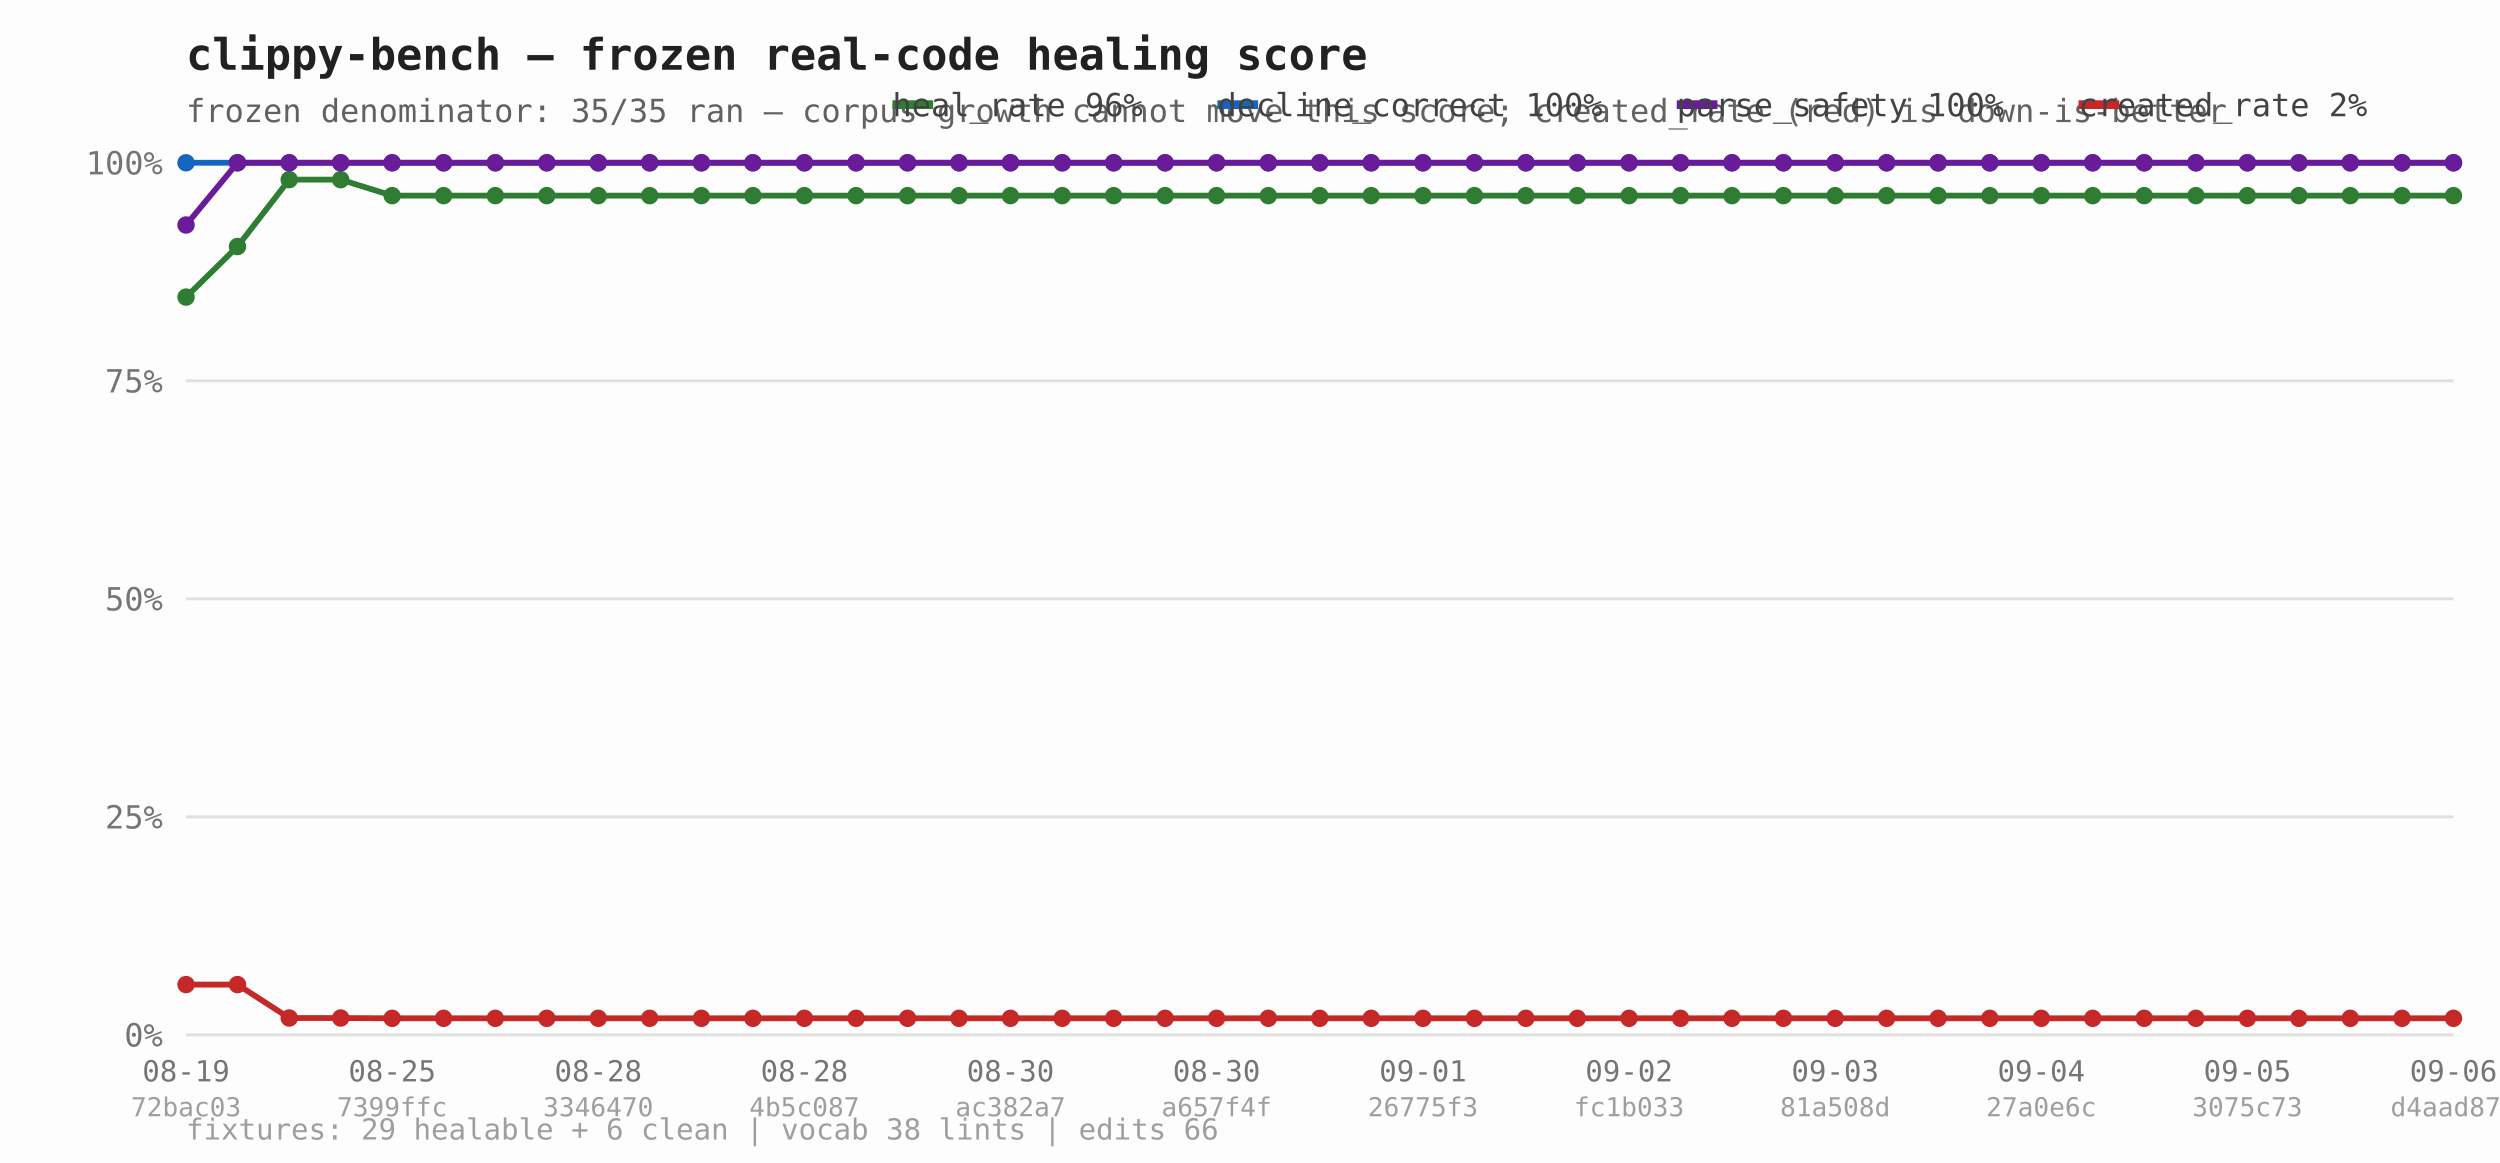
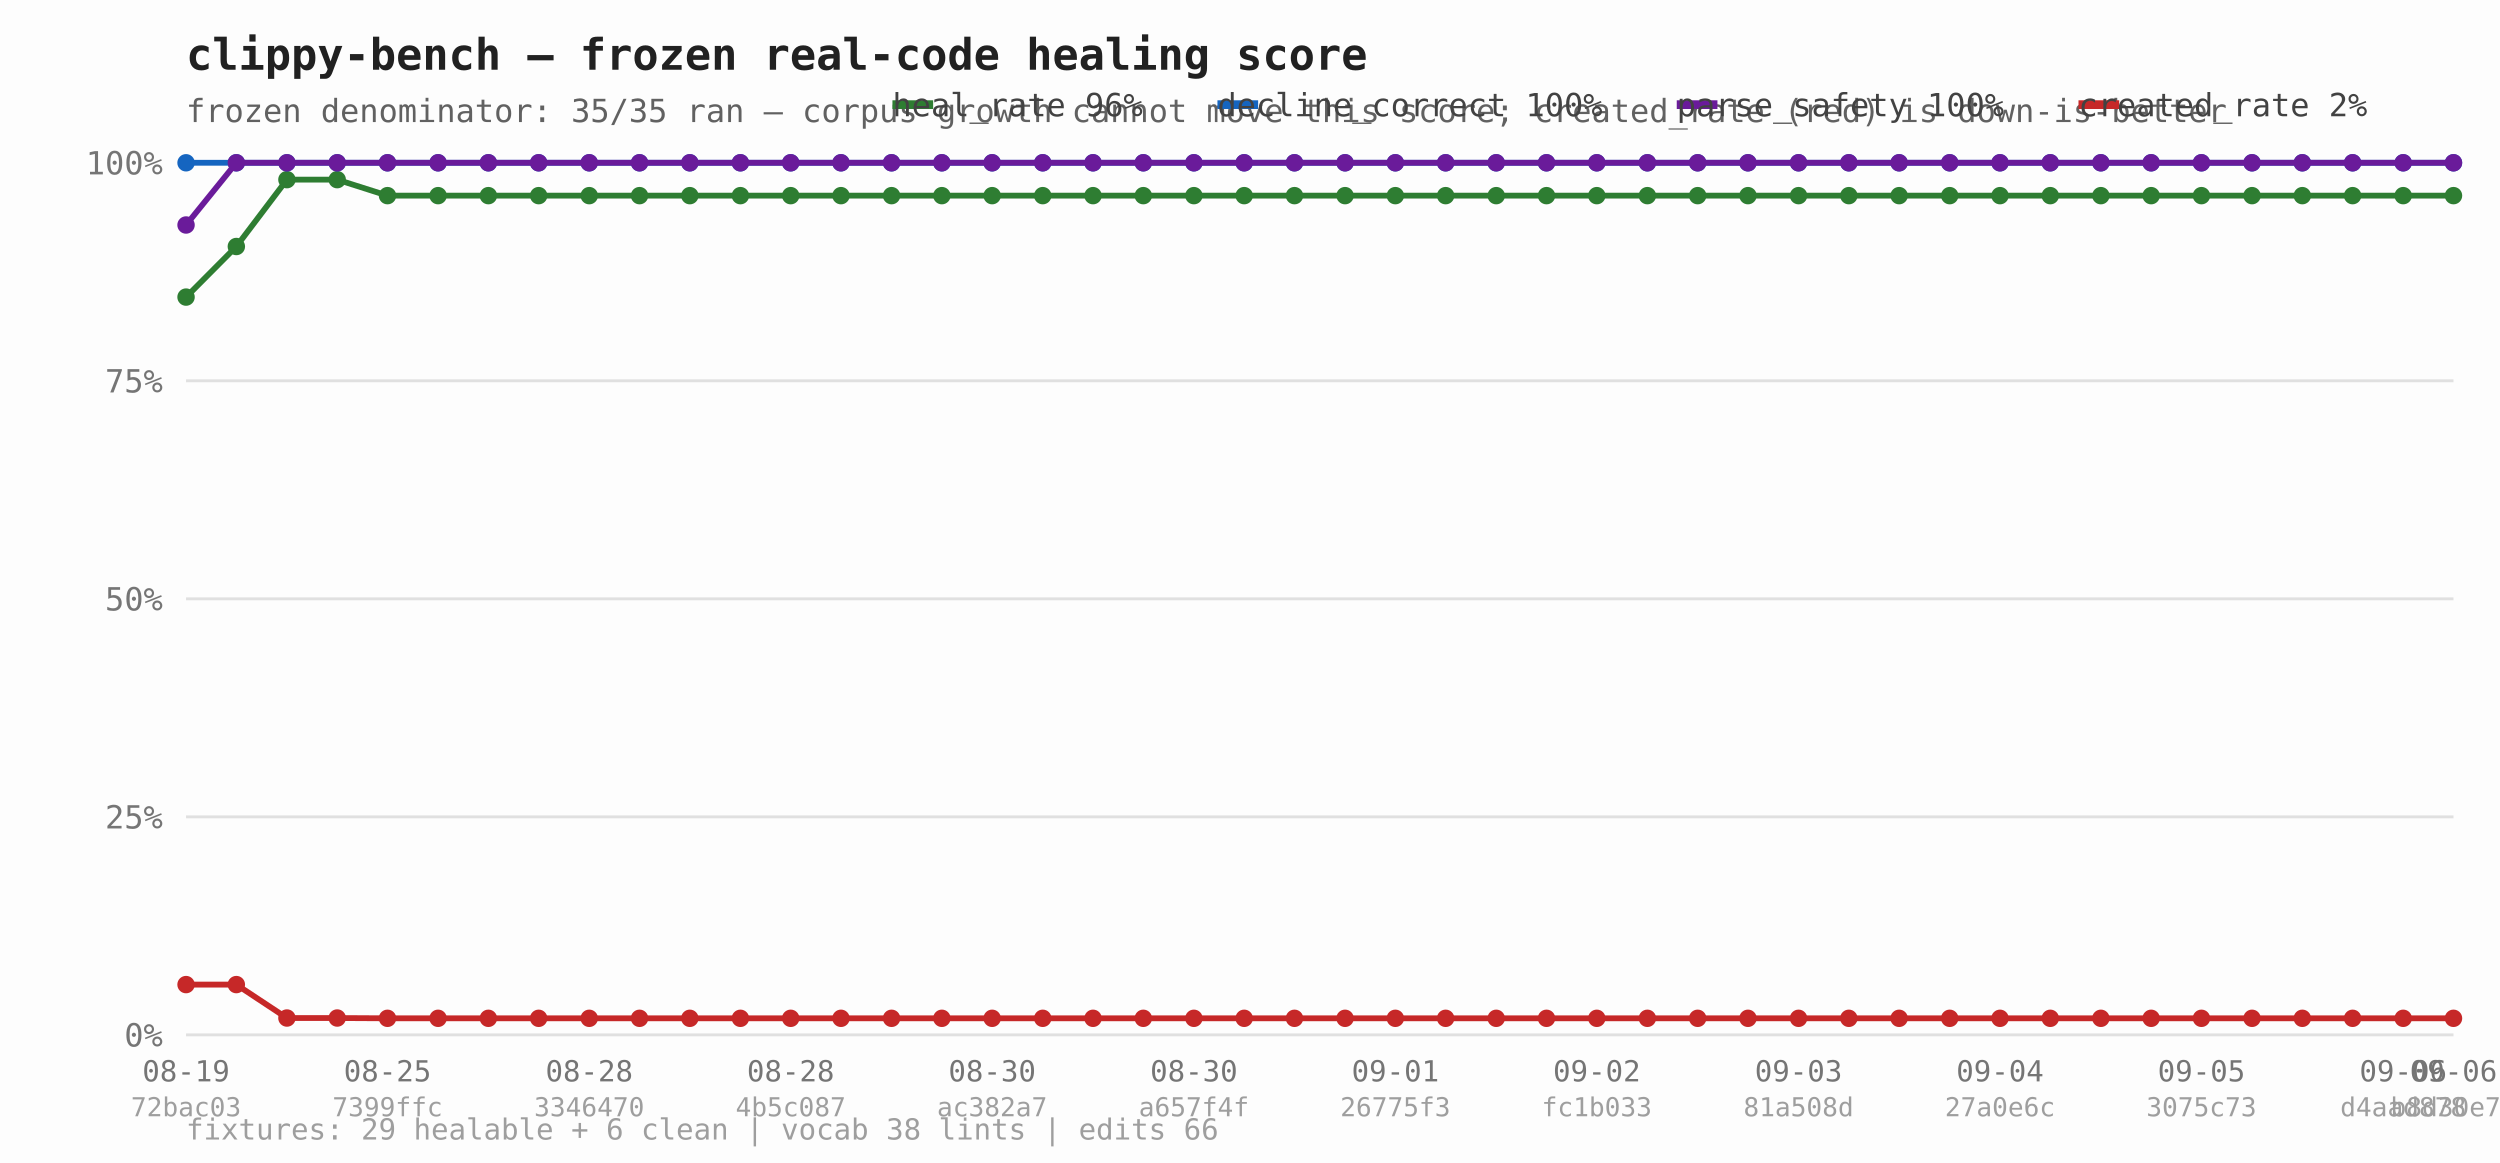
<svg xmlns="http://www.w3.org/2000/svg" width="860" height="400" viewBox="0 0 860 400" font-family="ui-monospace,Menlo,monospace">
  <rect width="100%" height="100%" fill="#fdfdfd" />
  <text x="64" y="24" font-size="15" font-weight="bold" fill="#212121">clippy-bench — frozen real-code healing score</text>
  <text x="64" y="42" font-size="11" fill="#616161">frozen denominator: 35/35 ran — corpus growth cannot move this score; created_rate (red) is down-is-better</text>
  <line x1="64" y1="356.0" x2="844" y2="356.0" stroke="#e0e0e0" stroke-width="1" />
  <text x="56" y="360.0" font-size="11" fill="#757575" text-anchor="end">0%</text>
  <line x1="64" y1="281.0" x2="844" y2="281.0" stroke="#e0e0e0" stroke-width="1" />
  <text x="56" y="285.0" font-size="11" fill="#757575" text-anchor="end">25%</text>
  <line x1="64" y1="206.0" x2="844" y2="206.0" stroke="#e0e0e0" stroke-width="1" />
  <text x="56" y="210.0" font-size="11" fill="#757575" text-anchor="end">50%</text>
  <line x1="64" y1="131.0" x2="844" y2="131.0" stroke="#e0e0e0" stroke-width="1" />
  <text x="56" y="135.0" font-size="11" fill="#757575" text-anchor="end">75%</text>
  <line x1="64" y1="56.0" x2="844" y2="56.0" stroke="#e0e0e0" stroke-width="1" />
  <text x="56" y="60.0" font-size="11" fill="#757575" text-anchor="end">100%</text>
  <line x1="715.0" y1="36" x2="729.0" y2="36" stroke="#c62828" stroke-width="3" />
  <text x="715.0" y="40" font-size="11" fill="#424242">created_rate 2%</text>
  <line x1="576.8" y1="36" x2="590.8" y2="36" stroke="#6a1b9a" stroke-width="3" />
  <text x="576.8" y="40" font-size="11" fill="#424242">parse_safety 100%</text>
  <line x1="418.8" y1="36" x2="432.8" y2="36" stroke="#1565c0" stroke-width="3" />
  <text x="418.8" y="40" font-size="11" fill="#424242">decline_correct 100%</text>
  <line x1="307.0" y1="36" x2="321.0" y2="36" stroke="#2e7d32" stroke-width="3" />
  <text x="307.0" y="40" font-size="11" fill="#424242">heal_rate 96%</text>
-   <path d="M 64.0 102.2 L 81.7 84.8 L 99.5 61.8 L 117.2 61.8 L 134.9 67.3 L 152.6 67.3 L 170.4 67.3 L 188.1 67.3 L 205.8 67.3 L 223.5 67.3 L 241.3 67.3 L 259.0 67.3 L 276.7 67.3 L 294.5 67.3 L 312.2 67.3 L 329.9 67.3 L 347.6 67.3 L 365.4 67.3 L 383.1 67.3 L 400.8 67.3 L 418.5 67.3 L 436.3 67.3 L 454.0 67.3 L 471.7 67.3 L 489.5 67.3 L 507.2 67.3 L 524.9 67.3 L 542.6 67.3 L 560.4 67.3 L 578.1 67.3 L 595.8 67.3 L 613.5 67.3 L 631.3 67.3 L 649.0 67.3 L 666.7 67.3 L 684.5 67.3 L 702.2 67.3 L 719.9 67.3 L 737.6 67.3 L 755.4 67.3 L 773.1 67.3 L 790.8 67.3 L 808.5 67.3 L 826.3 67.3 L 844.0 67.3" fill="none" stroke="#2e7d32" stroke-width="2" stroke-linejoin="round" stroke-linecap="round" />
+   <path d="M 64.0 102.2 L 81.3 84.8 L 98.7 61.8 L 116.0 61.8 L 133.3 67.3 L 150.7 67.3 L 168.0 67.3 L 185.3 67.3 L 202.7 67.3 L 220.0 67.3 L 237.3 67.3 L 254.7 67.3 L 272.0 67.3 L 289.3 67.3 L 306.7 67.3 L 324.0 67.3 L 341.3 67.3 L 358.7 67.3 L 376.0 67.3 L 393.3 67.3 L 410.7 67.3 L 428.0 67.3 L 445.3 67.3 L 462.7 67.3 L 480.0 67.3 L 497.3 67.3 L 514.7 67.3 L 532.0 67.3 L 549.3 67.3 L 566.7 67.3 L 584.0 67.3 L 601.3 67.3 L 618.7 67.3 L 636.0 67.3 L 653.3 67.3 L 670.7 67.3 L 688.0 67.3 L 705.3 67.3 L 722.7 67.3 L 740.0 67.3 L 757.3 67.3 L 774.7 67.3 L 792.0 67.3 L 809.3 67.3 L 826.7 67.3 L 844.0 67.3" fill="none" stroke="#2e7d32" stroke-width="2" stroke-linejoin="round" stroke-linecap="round" />
  <circle cx="64.0" cy="102.2" r="3" fill="#2e7d32" />
-   <circle cx="81.7" cy="84.8" r="3" fill="#2e7d32" />
-   <circle cx="99.5" cy="61.8" r="3" fill="#2e7d32" />
-   <circle cx="117.2" cy="61.8" r="3" fill="#2e7d32" />
-   <circle cx="134.9" cy="67.3" r="3" fill="#2e7d32" />
-   <circle cx="152.6" cy="67.3" r="3" fill="#2e7d32" />
-   <circle cx="170.4" cy="67.3" r="3" fill="#2e7d32" />
-   <circle cx="188.1" cy="67.3" r="3" fill="#2e7d32" />
-   <circle cx="205.8" cy="67.3" r="3" fill="#2e7d32" />
-   <circle cx="223.5" cy="67.3" r="3" fill="#2e7d32" />
-   <circle cx="241.3" cy="67.3" r="3" fill="#2e7d32" />
-   <circle cx="259.0" cy="67.3" r="3" fill="#2e7d32" />
-   <circle cx="276.7" cy="67.3" r="3" fill="#2e7d32" />
-   <circle cx="294.5" cy="67.3" r="3" fill="#2e7d32" />
-   <circle cx="312.2" cy="67.3" r="3" fill="#2e7d32" />
-   <circle cx="329.9" cy="67.3" r="3" fill="#2e7d32" />
-   <circle cx="347.6" cy="67.3" r="3" fill="#2e7d32" />
-   <circle cx="365.4" cy="67.3" r="3" fill="#2e7d32" />
-   <circle cx="383.1" cy="67.3" r="3" fill="#2e7d32" />
-   <circle cx="400.8" cy="67.3" r="3" fill="#2e7d32" />
-   <circle cx="418.5" cy="67.3" r="3" fill="#2e7d32" />
-   <circle cx="436.3" cy="67.3" r="3" fill="#2e7d32" />
-   <circle cx="454.0" cy="67.3" r="3" fill="#2e7d32" />
-   <circle cx="471.7" cy="67.3" r="3" fill="#2e7d32" />
-   <circle cx="489.5" cy="67.3" r="3" fill="#2e7d32" />
-   <circle cx="507.2" cy="67.3" r="3" fill="#2e7d32" />
-   <circle cx="524.9" cy="67.3" r="3" fill="#2e7d32" />
-   <circle cx="542.6" cy="67.3" r="3" fill="#2e7d32" />
-   <circle cx="560.4" cy="67.3" r="3" fill="#2e7d32" />
-   <circle cx="578.1" cy="67.3" r="3" fill="#2e7d32" />
-   <circle cx="595.8" cy="67.3" r="3" fill="#2e7d32" />
-   <circle cx="613.5" cy="67.3" r="3" fill="#2e7d32" />
-   <circle cx="631.3" cy="67.3" r="3" fill="#2e7d32" />
-   <circle cx="649.0" cy="67.3" r="3" fill="#2e7d32" />
-   <circle cx="666.7" cy="67.3" r="3" fill="#2e7d32" />
-   <circle cx="684.5" cy="67.3" r="3" fill="#2e7d32" />
-   <circle cx="702.2" cy="67.3" r="3" fill="#2e7d32" />
-   <circle cx="719.9" cy="67.3" r="3" fill="#2e7d32" />
-   <circle cx="737.6" cy="67.3" r="3" fill="#2e7d32" />
-   <circle cx="755.4" cy="67.3" r="3" fill="#2e7d32" />
-   <circle cx="773.1" cy="67.3" r="3" fill="#2e7d32" />
-   <circle cx="790.8" cy="67.3" r="3" fill="#2e7d32" />
-   <circle cx="808.5" cy="67.3" r="3" fill="#2e7d32" />
-   <circle cx="826.3" cy="67.3" r="3" fill="#2e7d32" />
+   <circle cx="81.3" cy="84.8" r="3" fill="#2e7d32" />
+   <circle cx="98.7" cy="61.8" r="3" fill="#2e7d32" />
+   <circle cx="116.0" cy="61.8" r="3" fill="#2e7d32" />
+   <circle cx="133.3" cy="67.3" r="3" fill="#2e7d32" />
+   <circle cx="150.7" cy="67.3" r="3" fill="#2e7d32" />
+   <circle cx="168.0" cy="67.3" r="3" fill="#2e7d32" />
+   <circle cx="185.3" cy="67.3" r="3" fill="#2e7d32" />
+   <circle cx="202.7" cy="67.3" r="3" fill="#2e7d32" />
+   <circle cx="220.0" cy="67.3" r="3" fill="#2e7d32" />
+   <circle cx="237.3" cy="67.3" r="3" fill="#2e7d32" />
+   <circle cx="254.7" cy="67.3" r="3" fill="#2e7d32" />
+   <circle cx="272.0" cy="67.3" r="3" fill="#2e7d32" />
+   <circle cx="289.3" cy="67.3" r="3" fill="#2e7d32" />
+   <circle cx="306.7" cy="67.3" r="3" fill="#2e7d32" />
+   <circle cx="324.0" cy="67.3" r="3" fill="#2e7d32" />
+   <circle cx="341.3" cy="67.3" r="3" fill="#2e7d32" />
+   <circle cx="358.7" cy="67.3" r="3" fill="#2e7d32" />
+   <circle cx="376.0" cy="67.3" r="3" fill="#2e7d32" />
+   <circle cx="393.3" cy="67.3" r="3" fill="#2e7d32" />
+   <circle cx="410.7" cy="67.3" r="3" fill="#2e7d32" />
+   <circle cx="428.0" cy="67.3" r="3" fill="#2e7d32" />
+   <circle cx="445.3" cy="67.3" r="3" fill="#2e7d32" />
+   <circle cx="462.7" cy="67.3" r="3" fill="#2e7d32" />
+   <circle cx="480.0" cy="67.3" r="3" fill="#2e7d32" />
+   <circle cx="497.3" cy="67.3" r="3" fill="#2e7d32" />
+   <circle cx="514.7" cy="67.3" r="3" fill="#2e7d32" />
+   <circle cx="532.0" cy="67.3" r="3" fill="#2e7d32" />
+   <circle cx="549.3" cy="67.3" r="3" fill="#2e7d32" />
+   <circle cx="566.7" cy="67.3" r="3" fill="#2e7d32" />
+   <circle cx="584.0" cy="67.3" r="3" fill="#2e7d32" />
+   <circle cx="601.3" cy="67.3" r="3" fill="#2e7d32" />
+   <circle cx="618.7" cy="67.3" r="3" fill="#2e7d32" />
+   <circle cx="636.0" cy="67.3" r="3" fill="#2e7d32" />
+   <circle cx="653.3" cy="67.3" r="3" fill="#2e7d32" />
+   <circle cx="670.7" cy="67.3" r="3" fill="#2e7d32" />
+   <circle cx="688.0" cy="67.3" r="3" fill="#2e7d32" />
+   <circle cx="705.3" cy="67.3" r="3" fill="#2e7d32" />
+   <circle cx="722.7" cy="67.3" r="3" fill="#2e7d32" />
+   <circle cx="740.0" cy="67.3" r="3" fill="#2e7d32" />
+   <circle cx="757.3" cy="67.3" r="3" fill="#2e7d32" />
+   <circle cx="774.7" cy="67.3" r="3" fill="#2e7d32" />
+   <circle cx="792.0" cy="67.3" r="3" fill="#2e7d32" />
+   <circle cx="809.3" cy="67.3" r="3" fill="#2e7d32" />
+   <circle cx="826.7" cy="67.3" r="3" fill="#2e7d32" />
  <circle cx="844.0" cy="67.3" r="3" fill="#2e7d32" />
-   <path d="M 64.0 56.0 L 81.7 56.0 L 99.5 56.0 L 117.2 56.0 L 134.9 56.0 L 152.6 56.0 L 170.4 56.0 L 188.1 56.0 L 205.8 56.0 L 223.5 56.0 L 241.3 56.0 L 259.0 56.0 L 276.7 56.0 L 294.5 56.0 L 312.2 56.0 L 329.9 56.0 L 347.6 56.0 L 365.4 56.0 L 383.1 56.0 L 400.8 56.0 L 418.5 56.0 L 436.3 56.0 L 454.0 56.0 L 471.7 56.0 L 489.5 56.0 L 507.2 56.0 L 524.9 56.0 L 542.6 56.0 L 560.4 56.0 L 578.1 56.0 L 595.8 56.0 L 613.5 56.0 L 631.3 56.0 L 649.0 56.0 L 666.7 56.0 L 684.5 56.0 L 702.2 56.0 L 719.9 56.0 L 737.6 56.0 L 755.4 56.0 L 773.1 56.0 L 790.8 56.0 L 808.5 56.0 L 826.3 56.0 L 844.0 56.0" fill="none" stroke="#1565c0" stroke-width="2" stroke-linejoin="round" stroke-linecap="round" />
+   <path d="M 64.0 56.0 L 81.3 56.0 L 98.7 56.0 L 116.0 56.0 L 133.3 56.0 L 150.7 56.0 L 168.0 56.0 L 185.3 56.0 L 202.7 56.0 L 220.0 56.0 L 237.3 56.0 L 254.7 56.0 L 272.0 56.0 L 289.3 56.0 L 306.7 56.0 L 324.0 56.0 L 341.3 56.0 L 358.7 56.0 L 376.0 56.0 L 393.3 56.0 L 410.7 56.0 L 428.0 56.0 L 445.3 56.0 L 462.7 56.0 L 480.0 56.0 L 497.3 56.0 L 514.7 56.0 L 532.0 56.0 L 549.3 56.0 L 566.7 56.0 L 584.0 56.0 L 601.3 56.0 L 618.7 56.0 L 636.0 56.0 L 653.3 56.0 L 670.7 56.0 L 688.0 56.0 L 705.3 56.0 L 722.7 56.0 L 740.0 56.0 L 757.3 56.0 L 774.7 56.0 L 792.0 56.0 L 809.3 56.0 L 826.7 56.0 L 844.0 56.0" fill="none" stroke="#1565c0" stroke-width="2" stroke-linejoin="round" stroke-linecap="round" />
  <circle cx="64.0" cy="56.0" r="3" fill="#1565c0" />
-   <circle cx="81.7" cy="56.0" r="3" fill="#1565c0" />
-   <circle cx="99.5" cy="56.0" r="3" fill="#1565c0" />
-   <circle cx="117.2" cy="56.0" r="3" fill="#1565c0" />
-   <circle cx="134.9" cy="56.0" r="3" fill="#1565c0" />
-   <circle cx="152.6" cy="56.0" r="3" fill="#1565c0" />
-   <circle cx="170.4" cy="56.0" r="3" fill="#1565c0" />
-   <circle cx="188.1" cy="56.0" r="3" fill="#1565c0" />
-   <circle cx="205.8" cy="56.0" r="3" fill="#1565c0" />
-   <circle cx="223.5" cy="56.0" r="3" fill="#1565c0" />
-   <circle cx="241.3" cy="56.0" r="3" fill="#1565c0" />
-   <circle cx="259.0" cy="56.0" r="3" fill="#1565c0" />
-   <circle cx="276.7" cy="56.0" r="3" fill="#1565c0" />
-   <circle cx="294.5" cy="56.0" r="3" fill="#1565c0" />
-   <circle cx="312.2" cy="56.0" r="3" fill="#1565c0" />
-   <circle cx="329.9" cy="56.0" r="3" fill="#1565c0" />
-   <circle cx="347.6" cy="56.0" r="3" fill="#1565c0" />
-   <circle cx="365.4" cy="56.0" r="3" fill="#1565c0" />
-   <circle cx="383.1" cy="56.0" r="3" fill="#1565c0" />
-   <circle cx="400.8" cy="56.0" r="3" fill="#1565c0" />
-   <circle cx="418.5" cy="56.0" r="3" fill="#1565c0" />
-   <circle cx="436.3" cy="56.0" r="3" fill="#1565c0" />
-   <circle cx="454.0" cy="56.0" r="3" fill="#1565c0" />
-   <circle cx="471.7" cy="56.0" r="3" fill="#1565c0" />
-   <circle cx="489.5" cy="56.0" r="3" fill="#1565c0" />
-   <circle cx="507.2" cy="56.0" r="3" fill="#1565c0" />
-   <circle cx="524.9" cy="56.0" r="3" fill="#1565c0" />
-   <circle cx="542.6" cy="56.0" r="3" fill="#1565c0" />
-   <circle cx="560.4" cy="56.0" r="3" fill="#1565c0" />
-   <circle cx="578.1" cy="56.0" r="3" fill="#1565c0" />
-   <circle cx="595.8" cy="56.0" r="3" fill="#1565c0" />
-   <circle cx="613.5" cy="56.0" r="3" fill="#1565c0" />
-   <circle cx="631.3" cy="56.0" r="3" fill="#1565c0" />
-   <circle cx="649.0" cy="56.0" r="3" fill="#1565c0" />
-   <circle cx="666.7" cy="56.0" r="3" fill="#1565c0" />
-   <circle cx="684.5" cy="56.0" r="3" fill="#1565c0" />
-   <circle cx="702.2" cy="56.0" r="3" fill="#1565c0" />
-   <circle cx="719.9" cy="56.0" r="3" fill="#1565c0" />
-   <circle cx="737.6" cy="56.0" r="3" fill="#1565c0" />
-   <circle cx="755.4" cy="56.0" r="3" fill="#1565c0" />
-   <circle cx="773.1" cy="56.0" r="3" fill="#1565c0" />
-   <circle cx="790.8" cy="56.0" r="3" fill="#1565c0" />
-   <circle cx="808.5" cy="56.0" r="3" fill="#1565c0" />
-   <circle cx="826.3" cy="56.0" r="3" fill="#1565c0" />
+   <circle cx="81.3" cy="56.0" r="3" fill="#1565c0" />
+   <circle cx="98.7" cy="56.0" r="3" fill="#1565c0" />
+   <circle cx="116.0" cy="56.0" r="3" fill="#1565c0" />
+   <circle cx="133.3" cy="56.0" r="3" fill="#1565c0" />
+   <circle cx="150.7" cy="56.0" r="3" fill="#1565c0" />
+   <circle cx="168.0" cy="56.0" r="3" fill="#1565c0" />
+   <circle cx="185.3" cy="56.0" r="3" fill="#1565c0" />
+   <circle cx="202.7" cy="56.0" r="3" fill="#1565c0" />
+   <circle cx="220.0" cy="56.0" r="3" fill="#1565c0" />
+   <circle cx="237.3" cy="56.0" r="3" fill="#1565c0" />
+   <circle cx="254.7" cy="56.0" r="3" fill="#1565c0" />
+   <circle cx="272.0" cy="56.0" r="3" fill="#1565c0" />
+   <circle cx="289.3" cy="56.0" r="3" fill="#1565c0" />
+   <circle cx="306.7" cy="56.0" r="3" fill="#1565c0" />
+   <circle cx="324.0" cy="56.0" r="3" fill="#1565c0" />
+   <circle cx="341.3" cy="56.0" r="3" fill="#1565c0" />
+   <circle cx="358.7" cy="56.0" r="3" fill="#1565c0" />
+   <circle cx="376.0" cy="56.0" r="3" fill="#1565c0" />
+   <circle cx="393.3" cy="56.0" r="3" fill="#1565c0" />
+   <circle cx="410.7" cy="56.0" r="3" fill="#1565c0" />
+   <circle cx="428.0" cy="56.0" r="3" fill="#1565c0" />
+   <circle cx="445.3" cy="56.0" r="3" fill="#1565c0" />
+   <circle cx="462.7" cy="56.0" r="3" fill="#1565c0" />
+   <circle cx="480.0" cy="56.0" r="3" fill="#1565c0" />
+   <circle cx="497.3" cy="56.0" r="3" fill="#1565c0" />
+   <circle cx="514.7" cy="56.0" r="3" fill="#1565c0" />
+   <circle cx="532.0" cy="56.0" r="3" fill="#1565c0" />
+   <circle cx="549.3" cy="56.0" r="3" fill="#1565c0" />
+   <circle cx="566.7" cy="56.0" r="3" fill="#1565c0" />
+   <circle cx="584.0" cy="56.0" r="3" fill="#1565c0" />
+   <circle cx="601.3" cy="56.0" r="3" fill="#1565c0" />
+   <circle cx="618.7" cy="56.0" r="3" fill="#1565c0" />
+   <circle cx="636.0" cy="56.0" r="3" fill="#1565c0" />
+   <circle cx="653.3" cy="56.0" r="3" fill="#1565c0" />
+   <circle cx="670.7" cy="56.0" r="3" fill="#1565c0" />
+   <circle cx="688.0" cy="56.0" r="3" fill="#1565c0" />
+   <circle cx="705.3" cy="56.0" r="3" fill="#1565c0" />
+   <circle cx="722.7" cy="56.0" r="3" fill="#1565c0" />
+   <circle cx="740.0" cy="56.0" r="3" fill="#1565c0" />
+   <circle cx="757.3" cy="56.0" r="3" fill="#1565c0" />
+   <circle cx="774.7" cy="56.0" r="3" fill="#1565c0" />
+   <circle cx="792.0" cy="56.0" r="3" fill="#1565c0" />
+   <circle cx="809.3" cy="56.0" r="3" fill="#1565c0" />
+   <circle cx="826.7" cy="56.0" r="3" fill="#1565c0" />
  <circle cx="844.0" cy="56.0" r="3" fill="#1565c0" />
-   <path d="M 64.0 77.4 L 81.7 56.0 L 99.5 56.0 L 117.2 56.0 L 134.9 56.0 L 152.6 56.0 L 170.4 56.0 L 188.1 56.0 L 205.8 56.0 L 223.5 56.0 L 241.3 56.0 L 259.0 56.0 L 276.7 56.0 L 294.5 56.0 L 312.2 56.0 L 329.9 56.0 L 347.6 56.0 L 365.4 56.0 L 383.1 56.0 L 400.8 56.0 L 418.5 56.0 L 436.3 56.0 L 454.0 56.0 L 471.7 56.0 L 489.5 56.0 L 507.2 56.0 L 524.9 56.0 L 542.6 56.0 L 560.4 56.0 L 578.1 56.0 L 595.8 56.0 L 613.5 56.0 L 631.3 56.0 L 649.0 56.0 L 666.7 56.0 L 684.5 56.0 L 702.2 56.0 L 719.9 56.0 L 737.6 56.0 L 755.4 56.0 L 773.1 56.0 L 790.8 56.0 L 808.5 56.0 L 826.3 56.0 L 844.0 56.0" fill="none" stroke="#6a1b9a" stroke-width="2" stroke-linejoin="round" stroke-linecap="round" />
+   <path d="M 64.0 77.4 L 81.3 56.0 L 98.7 56.0 L 116.0 56.0 L 133.3 56.0 L 150.7 56.0 L 168.0 56.0 L 185.3 56.0 L 202.7 56.0 L 220.0 56.0 L 237.3 56.0 L 254.7 56.0 L 272.0 56.0 L 289.3 56.0 L 306.7 56.0 L 324.0 56.0 L 341.3 56.0 L 358.7 56.0 L 376.0 56.0 L 393.3 56.0 L 410.7 56.0 L 428.0 56.0 L 445.3 56.0 L 462.7 56.0 L 480.0 56.0 L 497.3 56.0 L 514.7 56.0 L 532.0 56.0 L 549.3 56.0 L 566.7 56.0 L 584.0 56.0 L 601.3 56.0 L 618.7 56.0 L 636.0 56.0 L 653.3 56.0 L 670.7 56.0 L 688.0 56.0 L 705.3 56.0 L 722.7 56.0 L 740.0 56.0 L 757.3 56.0 L 774.7 56.0 L 792.0 56.0 L 809.3 56.0 L 826.7 56.0 L 844.0 56.0" fill="none" stroke="#6a1b9a" stroke-width="2" stroke-linejoin="round" stroke-linecap="round" />
  <circle cx="64.0" cy="77.4" r="3" fill="#6a1b9a" />
-   <circle cx="81.7" cy="56.0" r="3" fill="#6a1b9a" />
-   <circle cx="99.5" cy="56.0" r="3" fill="#6a1b9a" />
-   <circle cx="117.2" cy="56.0" r="3" fill="#6a1b9a" />
-   <circle cx="134.9" cy="56.0" r="3" fill="#6a1b9a" />
-   <circle cx="152.6" cy="56.0" r="3" fill="#6a1b9a" />
-   <circle cx="170.4" cy="56.0" r="3" fill="#6a1b9a" />
-   <circle cx="188.1" cy="56.0" r="3" fill="#6a1b9a" />
-   <circle cx="205.8" cy="56.0" r="3" fill="#6a1b9a" />
-   <circle cx="223.5" cy="56.0" r="3" fill="#6a1b9a" />
-   <circle cx="241.3" cy="56.0" r="3" fill="#6a1b9a" />
-   <circle cx="259.0" cy="56.0" r="3" fill="#6a1b9a" />
-   <circle cx="276.7" cy="56.0" r="3" fill="#6a1b9a" />
-   <circle cx="294.5" cy="56.0" r="3" fill="#6a1b9a" />
-   <circle cx="312.2" cy="56.0" r="3" fill="#6a1b9a" />
-   <circle cx="329.9" cy="56.0" r="3" fill="#6a1b9a" />
-   <circle cx="347.6" cy="56.0" r="3" fill="#6a1b9a" />
-   <circle cx="365.4" cy="56.0" r="3" fill="#6a1b9a" />
-   <circle cx="383.1" cy="56.0" r="3" fill="#6a1b9a" />
-   <circle cx="400.8" cy="56.0" r="3" fill="#6a1b9a" />
-   <circle cx="418.5" cy="56.0" r="3" fill="#6a1b9a" />
-   <circle cx="436.3" cy="56.0" r="3" fill="#6a1b9a" />
-   <circle cx="454.0" cy="56.0" r="3" fill="#6a1b9a" />
-   <circle cx="471.7" cy="56.0" r="3" fill="#6a1b9a" />
-   <circle cx="489.5" cy="56.0" r="3" fill="#6a1b9a" />
-   <circle cx="507.2" cy="56.0" r="3" fill="#6a1b9a" />
-   <circle cx="524.9" cy="56.0" r="3" fill="#6a1b9a" />
-   <circle cx="542.6" cy="56.0" r="3" fill="#6a1b9a" />
-   <circle cx="560.4" cy="56.0" r="3" fill="#6a1b9a" />
-   <circle cx="578.1" cy="56.0" r="3" fill="#6a1b9a" />
-   <circle cx="595.8" cy="56.0" r="3" fill="#6a1b9a" />
-   <circle cx="613.5" cy="56.0" r="3" fill="#6a1b9a" />
-   <circle cx="631.3" cy="56.0" r="3" fill="#6a1b9a" />
-   <circle cx="649.0" cy="56.0" r="3" fill="#6a1b9a" />
-   <circle cx="666.7" cy="56.0" r="3" fill="#6a1b9a" />
-   <circle cx="684.5" cy="56.0" r="3" fill="#6a1b9a" />
-   <circle cx="702.2" cy="56.0" r="3" fill="#6a1b9a" />
-   <circle cx="719.9" cy="56.0" r="3" fill="#6a1b9a" />
-   <circle cx="737.6" cy="56.0" r="3" fill="#6a1b9a" />
-   <circle cx="755.4" cy="56.0" r="3" fill="#6a1b9a" />
-   <circle cx="773.1" cy="56.0" r="3" fill="#6a1b9a" />
-   <circle cx="790.8" cy="56.0" r="3" fill="#6a1b9a" />
-   <circle cx="808.5" cy="56.0" r="3" fill="#6a1b9a" />
-   <circle cx="826.3" cy="56.0" r="3" fill="#6a1b9a" />
+   <circle cx="81.3" cy="56.0" r="3" fill="#6a1b9a" />
+   <circle cx="98.7" cy="56.0" r="3" fill="#6a1b9a" />
+   <circle cx="116.0" cy="56.0" r="3" fill="#6a1b9a" />
+   <circle cx="133.3" cy="56.0" r="3" fill="#6a1b9a" />
+   <circle cx="150.7" cy="56.0" r="3" fill="#6a1b9a" />
+   <circle cx="168.0" cy="56.0" r="3" fill="#6a1b9a" />
+   <circle cx="185.3" cy="56.0" r="3" fill="#6a1b9a" />
+   <circle cx="202.7" cy="56.0" r="3" fill="#6a1b9a" />
+   <circle cx="220.0" cy="56.0" r="3" fill="#6a1b9a" />
+   <circle cx="237.3" cy="56.0" r="3" fill="#6a1b9a" />
+   <circle cx="254.7" cy="56.0" r="3" fill="#6a1b9a" />
+   <circle cx="272.0" cy="56.0" r="3" fill="#6a1b9a" />
+   <circle cx="289.3" cy="56.0" r="3" fill="#6a1b9a" />
+   <circle cx="306.7" cy="56.0" r="3" fill="#6a1b9a" />
+   <circle cx="324.0" cy="56.0" r="3" fill="#6a1b9a" />
+   <circle cx="341.3" cy="56.0" r="3" fill="#6a1b9a" />
+   <circle cx="358.7" cy="56.0" r="3" fill="#6a1b9a" />
+   <circle cx="376.0" cy="56.0" r="3" fill="#6a1b9a" />
+   <circle cx="393.3" cy="56.0" r="3" fill="#6a1b9a" />
+   <circle cx="410.7" cy="56.0" r="3" fill="#6a1b9a" />
+   <circle cx="428.0" cy="56.0" r="3" fill="#6a1b9a" />
+   <circle cx="445.3" cy="56.0" r="3" fill="#6a1b9a" />
+   <circle cx="462.7" cy="56.0" r="3" fill="#6a1b9a" />
+   <circle cx="480.0" cy="56.0" r="3" fill="#6a1b9a" />
+   <circle cx="497.3" cy="56.0" r="3" fill="#6a1b9a" />
+   <circle cx="514.7" cy="56.0" r="3" fill="#6a1b9a" />
+   <circle cx="532.0" cy="56.0" r="3" fill="#6a1b9a" />
+   <circle cx="549.3" cy="56.0" r="3" fill="#6a1b9a" />
+   <circle cx="566.7" cy="56.0" r="3" fill="#6a1b9a" />
+   <circle cx="584.0" cy="56.0" r="3" fill="#6a1b9a" />
+   <circle cx="601.3" cy="56.0" r="3" fill="#6a1b9a" />
+   <circle cx="618.7" cy="56.0" r="3" fill="#6a1b9a" />
+   <circle cx="636.0" cy="56.0" r="3" fill="#6a1b9a" />
+   <circle cx="653.3" cy="56.0" r="3" fill="#6a1b9a" />
+   <circle cx="670.7" cy="56.0" r="3" fill="#6a1b9a" />
+   <circle cx="688.0" cy="56.0" r="3" fill="#6a1b9a" />
+   <circle cx="705.3" cy="56.0" r="3" fill="#6a1b9a" />
+   <circle cx="722.7" cy="56.0" r="3" fill="#6a1b9a" />
+   <circle cx="740.0" cy="56.0" r="3" fill="#6a1b9a" />
+   <circle cx="757.3" cy="56.0" r="3" fill="#6a1b9a" />
+   <circle cx="774.7" cy="56.0" r="3" fill="#6a1b9a" />
+   <circle cx="792.0" cy="56.0" r="3" fill="#6a1b9a" />
+   <circle cx="809.3" cy="56.0" r="3" fill="#6a1b9a" />
+   <circle cx="826.7" cy="56.0" r="3" fill="#6a1b9a" />
  <circle cx="844.0" cy="56.0" r="3" fill="#6a1b9a" />
-   <path d="M 64.0 338.7 L 81.7 338.7 L 99.5 350.2 L 117.2 350.2 L 134.9 350.3 L 152.6 350.3 L 170.4 350.3 L 188.1 350.3 L 205.8 350.3 L 223.5 350.3 L 241.3 350.3 L 259.0 350.3 L 276.7 350.3 L 294.5 350.3 L 312.2 350.3 L 329.9 350.3 L 347.6 350.3 L 365.4 350.3 L 383.1 350.3 L 400.8 350.3 L 418.5 350.3 L 436.3 350.3 L 454.0 350.3 L 471.7 350.3 L 489.5 350.3 L 507.2 350.3 L 524.9 350.3 L 542.6 350.3 L 560.4 350.3 L 578.1 350.3 L 595.8 350.3 L 613.5 350.3 L 631.3 350.3 L 649.0 350.3 L 666.7 350.3 L 684.5 350.3 L 702.2 350.3 L 719.9 350.3 L 737.6 350.3 L 755.4 350.3 L 773.1 350.3 L 790.8 350.3 L 808.5 350.3 L 826.3 350.3 L 844.0 350.3" fill="none" stroke="#c62828" stroke-width="2" stroke-linejoin="round" stroke-linecap="round" />
+   <path d="M 64.0 338.7 L 81.3 338.7 L 98.7 350.2 L 116.0 350.2 L 133.3 350.3 L 150.7 350.3 L 168.0 350.3 L 185.3 350.3 L 202.7 350.3 L 220.0 350.3 L 237.3 350.3 L 254.7 350.3 L 272.0 350.3 L 289.3 350.3 L 306.7 350.3 L 324.0 350.3 L 341.3 350.3 L 358.7 350.3 L 376.0 350.3 L 393.3 350.3 L 410.7 350.3 L 428.0 350.3 L 445.3 350.3 L 462.7 350.3 L 480.0 350.3 L 497.3 350.3 L 514.7 350.3 L 532.0 350.3 L 549.3 350.3 L 566.7 350.3 L 584.0 350.3 L 601.3 350.3 L 618.7 350.3 L 636.0 350.3 L 653.3 350.3 L 670.7 350.3 L 688.0 350.3 L 705.3 350.3 L 722.7 350.3 L 740.0 350.3 L 757.3 350.3 L 774.7 350.3 L 792.0 350.3 L 809.3 350.3 L 826.7 350.3 L 844.0 350.3" fill="none" stroke="#c62828" stroke-width="2" stroke-linejoin="round" stroke-linecap="round" />
  <circle cx="64.0" cy="338.7" r="3" fill="#c62828" />
-   <circle cx="81.7" cy="338.7" r="3" fill="#c62828" />
-   <circle cx="99.5" cy="350.2" r="3" fill="#c62828" />
-   <circle cx="117.2" cy="350.2" r="3" fill="#c62828" />
-   <circle cx="134.9" cy="350.3" r="3" fill="#c62828" />
-   <circle cx="152.6" cy="350.3" r="3" fill="#c62828" />
-   <circle cx="170.4" cy="350.3" r="3" fill="#c62828" />
-   <circle cx="188.1" cy="350.3" r="3" fill="#c62828" />
-   <circle cx="205.8" cy="350.3" r="3" fill="#c62828" />
-   <circle cx="223.5" cy="350.3" r="3" fill="#c62828" />
-   <circle cx="241.3" cy="350.3" r="3" fill="#c62828" />
-   <circle cx="259.0" cy="350.3" r="3" fill="#c62828" />
-   <circle cx="276.7" cy="350.3" r="3" fill="#c62828" />
-   <circle cx="294.5" cy="350.3" r="3" fill="#c62828" />
-   <circle cx="312.2" cy="350.3" r="3" fill="#c62828" />
-   <circle cx="329.9" cy="350.3" r="3" fill="#c62828" />
-   <circle cx="347.6" cy="350.3" r="3" fill="#c62828" />
-   <circle cx="365.4" cy="350.3" r="3" fill="#c62828" />
-   <circle cx="383.1" cy="350.3" r="3" fill="#c62828" />
-   <circle cx="400.8" cy="350.3" r="3" fill="#c62828" />
-   <circle cx="418.5" cy="350.3" r="3" fill="#c62828" />
-   <circle cx="436.3" cy="350.3" r="3" fill="#c62828" />
-   <circle cx="454.0" cy="350.3" r="3" fill="#c62828" />
-   <circle cx="471.7" cy="350.3" r="3" fill="#c62828" />
-   <circle cx="489.5" cy="350.3" r="3" fill="#c62828" />
-   <circle cx="507.2" cy="350.3" r="3" fill="#c62828" />
-   <circle cx="524.9" cy="350.3" r="3" fill="#c62828" />
-   <circle cx="542.6" cy="350.3" r="3" fill="#c62828" />
-   <circle cx="560.4" cy="350.3" r="3" fill="#c62828" />
-   <circle cx="578.1" cy="350.3" r="3" fill="#c62828" />
-   <circle cx="595.8" cy="350.3" r="3" fill="#c62828" />
-   <circle cx="613.5" cy="350.3" r="3" fill="#c62828" />
-   <circle cx="631.3" cy="350.3" r="3" fill="#c62828" />
-   <circle cx="649.0" cy="350.3" r="3" fill="#c62828" />
-   <circle cx="666.7" cy="350.3" r="3" fill="#c62828" />
-   <circle cx="684.5" cy="350.3" r="3" fill="#c62828" />
-   <circle cx="702.2" cy="350.3" r="3" fill="#c62828" />
-   <circle cx="719.9" cy="350.3" r="3" fill="#c62828" />
-   <circle cx="737.6" cy="350.3" r="3" fill="#c62828" />
-   <circle cx="755.4" cy="350.3" r="3" fill="#c62828" />
-   <circle cx="773.1" cy="350.3" r="3" fill="#c62828" />
-   <circle cx="790.8" cy="350.3" r="3" fill="#c62828" />
-   <circle cx="808.5" cy="350.3" r="3" fill="#c62828" />
-   <circle cx="826.3" cy="350.3" r="3" fill="#c62828" />
+   <circle cx="81.3" cy="338.7" r="3" fill="#c62828" />
+   <circle cx="98.7" cy="350.2" r="3" fill="#c62828" />
+   <circle cx="116.0" cy="350.2" r="3" fill="#c62828" />
+   <circle cx="133.3" cy="350.3" r="3" fill="#c62828" />
+   <circle cx="150.7" cy="350.3" r="3" fill="#c62828" />
+   <circle cx="168.0" cy="350.3" r="3" fill="#c62828" />
+   <circle cx="185.3" cy="350.3" r="3" fill="#c62828" />
+   <circle cx="202.7" cy="350.3" r="3" fill="#c62828" />
+   <circle cx="220.0" cy="350.3" r="3" fill="#c62828" />
+   <circle cx="237.3" cy="350.3" r="3" fill="#c62828" />
+   <circle cx="254.7" cy="350.3" r="3" fill="#c62828" />
+   <circle cx="272.0" cy="350.3" r="3" fill="#c62828" />
+   <circle cx="289.3" cy="350.3" r="3" fill="#c62828" />
+   <circle cx="306.7" cy="350.3" r="3" fill="#c62828" />
+   <circle cx="324.0" cy="350.3" r="3" fill="#c62828" />
+   <circle cx="341.3" cy="350.3" r="3" fill="#c62828" />
+   <circle cx="358.7" cy="350.3" r="3" fill="#c62828" />
+   <circle cx="376.0" cy="350.3" r="3" fill="#c62828" />
+   <circle cx="393.3" cy="350.3" r="3" fill="#c62828" />
+   <circle cx="410.7" cy="350.3" r="3" fill="#c62828" />
+   <circle cx="428.0" cy="350.3" r="3" fill="#c62828" />
+   <circle cx="445.3" cy="350.3" r="3" fill="#c62828" />
+   <circle cx="462.7" cy="350.3" r="3" fill="#c62828" />
+   <circle cx="480.0" cy="350.3" r="3" fill="#c62828" />
+   <circle cx="497.3" cy="350.3" r="3" fill="#c62828" />
+   <circle cx="514.7" cy="350.3" r="3" fill="#c62828" />
+   <circle cx="532.0" cy="350.3" r="3" fill="#c62828" />
+   <circle cx="549.3" cy="350.3" r="3" fill="#c62828" />
+   <circle cx="566.7" cy="350.3" r="3" fill="#c62828" />
+   <circle cx="584.0" cy="350.3" r="3" fill="#c62828" />
+   <circle cx="601.3" cy="350.3" r="3" fill="#c62828" />
+   <circle cx="618.7" cy="350.3" r="3" fill="#c62828" />
+   <circle cx="636.0" cy="350.3" r="3" fill="#c62828" />
+   <circle cx="653.3" cy="350.3" r="3" fill="#c62828" />
+   <circle cx="670.7" cy="350.3" r="3" fill="#c62828" />
+   <circle cx="688.0" cy="350.3" r="3" fill="#c62828" />
+   <circle cx="705.3" cy="350.3" r="3" fill="#c62828" />
+   <circle cx="722.7" cy="350.3" r="3" fill="#c62828" />
+   <circle cx="740.0" cy="350.3" r="3" fill="#c62828" />
+   <circle cx="757.3" cy="350.3" r="3" fill="#c62828" />
+   <circle cx="774.7" cy="350.3" r="3" fill="#c62828" />
+   <circle cx="792.0" cy="350.3" r="3" fill="#c62828" />
+   <circle cx="809.3" cy="350.3" r="3" fill="#c62828" />
+   <circle cx="826.7" cy="350.3" r="3" fill="#c62828" />
  <circle cx="844.0" cy="350.3" r="3" fill="#c62828" />
  <text x="64.0" y="372.0" font-size="10" fill="#757575" text-anchor="middle">08-19</text>
  <text x="64.0" y="384.0" font-size="9" fill="#9e9e9e" text-anchor="middle">72bac03</text>
-   <text x="134.9" y="372.0" font-size="10" fill="#757575" text-anchor="middle">08-25</text>
-   <text x="134.9" y="384.0" font-size="9" fill="#9e9e9e" text-anchor="middle">7399ffc</text>
-   <text x="205.8" y="372.0" font-size="10" fill="#757575" text-anchor="middle">08-28</text>
-   <text x="205.8" y="384.0" font-size="9" fill="#9e9e9e" text-anchor="middle">3346470</text>
-   <text x="276.7" y="372.0" font-size="10" fill="#757575" text-anchor="middle">08-28</text>
-   <text x="276.7" y="384.0" font-size="9" fill="#9e9e9e" text-anchor="middle">4b5c087</text>
-   <text x="347.6" y="372.0" font-size="10" fill="#757575" text-anchor="middle">08-30</text>
-   <text x="347.6" y="384.0" font-size="9" fill="#9e9e9e" text-anchor="middle">ac382a7</text>
-   <text x="418.5" y="372.0" font-size="10" fill="#757575" text-anchor="middle">08-30</text>
-   <text x="418.5" y="384.0" font-size="9" fill="#9e9e9e" text-anchor="middle">a657f4f</text>
-   <text x="489.5" y="372.0" font-size="10" fill="#757575" text-anchor="middle">09-01</text>
-   <text x="489.5" y="384.0" font-size="9" fill="#9e9e9e" text-anchor="middle">26775f3</text>
-   <text x="560.4" y="372.0" font-size="10" fill="#757575" text-anchor="middle">09-02</text>
-   <text x="560.4" y="384.0" font-size="9" fill="#9e9e9e" text-anchor="middle">fc1b033</text>
-   <text x="631.3" y="372.0" font-size="10" fill="#757575" text-anchor="middle">09-03</text>
-   <text x="631.3" y="384.0" font-size="9" fill="#9e9e9e" text-anchor="middle">81a508d</text>
-   <text x="702.2" y="372.0" font-size="10" fill="#757575" text-anchor="middle">09-04</text>
-   <text x="702.2" y="384.0" font-size="9" fill="#9e9e9e" text-anchor="middle">27a0e6c</text>
-   <text x="773.1" y="372.0" font-size="10" fill="#757575" text-anchor="middle">09-05</text>
-   <text x="773.1" y="384.0" font-size="9" fill="#9e9e9e" text-anchor="middle">3075c73</text>
+   <text x="133.3" y="372.0" font-size="10" fill="#757575" text-anchor="middle">08-25</text>
+   <text x="133.3" y="384.0" font-size="9" fill="#9e9e9e" text-anchor="middle">7399ffc</text>
+   <text x="202.7" y="372.0" font-size="10" fill="#757575" text-anchor="middle">08-28</text>
+   <text x="202.7" y="384.0" font-size="9" fill="#9e9e9e" text-anchor="middle">3346470</text>
+   <text x="272.0" y="372.0" font-size="10" fill="#757575" text-anchor="middle">08-28</text>
+   <text x="272.0" y="384.0" font-size="9" fill="#9e9e9e" text-anchor="middle">4b5c087</text>
+   <text x="341.3" y="372.0" font-size="10" fill="#757575" text-anchor="middle">08-30</text>
+   <text x="341.3" y="384.0" font-size="9" fill="#9e9e9e" text-anchor="middle">ac382a7</text>
+   <text x="410.7" y="372.0" font-size="10" fill="#757575" text-anchor="middle">08-30</text>
+   <text x="410.7" y="384.0" font-size="9" fill="#9e9e9e" text-anchor="middle">a657f4f</text>
+   <text x="480.0" y="372.0" font-size="10" fill="#757575" text-anchor="middle">09-01</text>
+   <text x="480.0" y="384.0" font-size="9" fill="#9e9e9e" text-anchor="middle">26775f3</text>
+   <text x="549.3" y="372.0" font-size="10" fill="#757575" text-anchor="middle">09-02</text>
+   <text x="549.3" y="384.0" font-size="9" fill="#9e9e9e" text-anchor="middle">fc1b033</text>
+   <text x="618.7" y="372.0" font-size="10" fill="#757575" text-anchor="middle">09-03</text>
+   <text x="618.7" y="384.0" font-size="9" fill="#9e9e9e" text-anchor="middle">81a508d</text>
+   <text x="688.0" y="372.0" font-size="10" fill="#757575" text-anchor="middle">09-04</text>
+   <text x="688.0" y="384.0" font-size="9" fill="#9e9e9e" text-anchor="middle">27a0e6c</text>
+   <text x="757.3" y="372.0" font-size="10" fill="#757575" text-anchor="middle">09-05</text>
+   <text x="757.3" y="384.0" font-size="9" fill="#9e9e9e" text-anchor="middle">3075c73</text>
+   <text x="826.7" y="372.0" font-size="10" fill="#757575" text-anchor="middle">09-06</text>
+   <text x="826.7" y="384.0" font-size="9" fill="#9e9e9e" text-anchor="middle">d4aad878</text>
  <text x="844.0" y="372.0" font-size="10" fill="#757575" text-anchor="middle">09-06</text>
-   <text x="844.0" y="384.0" font-size="9" fill="#9e9e9e" text-anchor="middle">d4aad878</text>
+   <text x="844.0" y="384.0" font-size="9" fill="#9e9e9e" text-anchor="middle">b8d30e73</text>
  <text x="64" y="392.0" font-size="10" fill="#9e9e9e">fixtures: 29 healable + 6 clean | vocab 38 lints | edits 66</text>
</svg>
